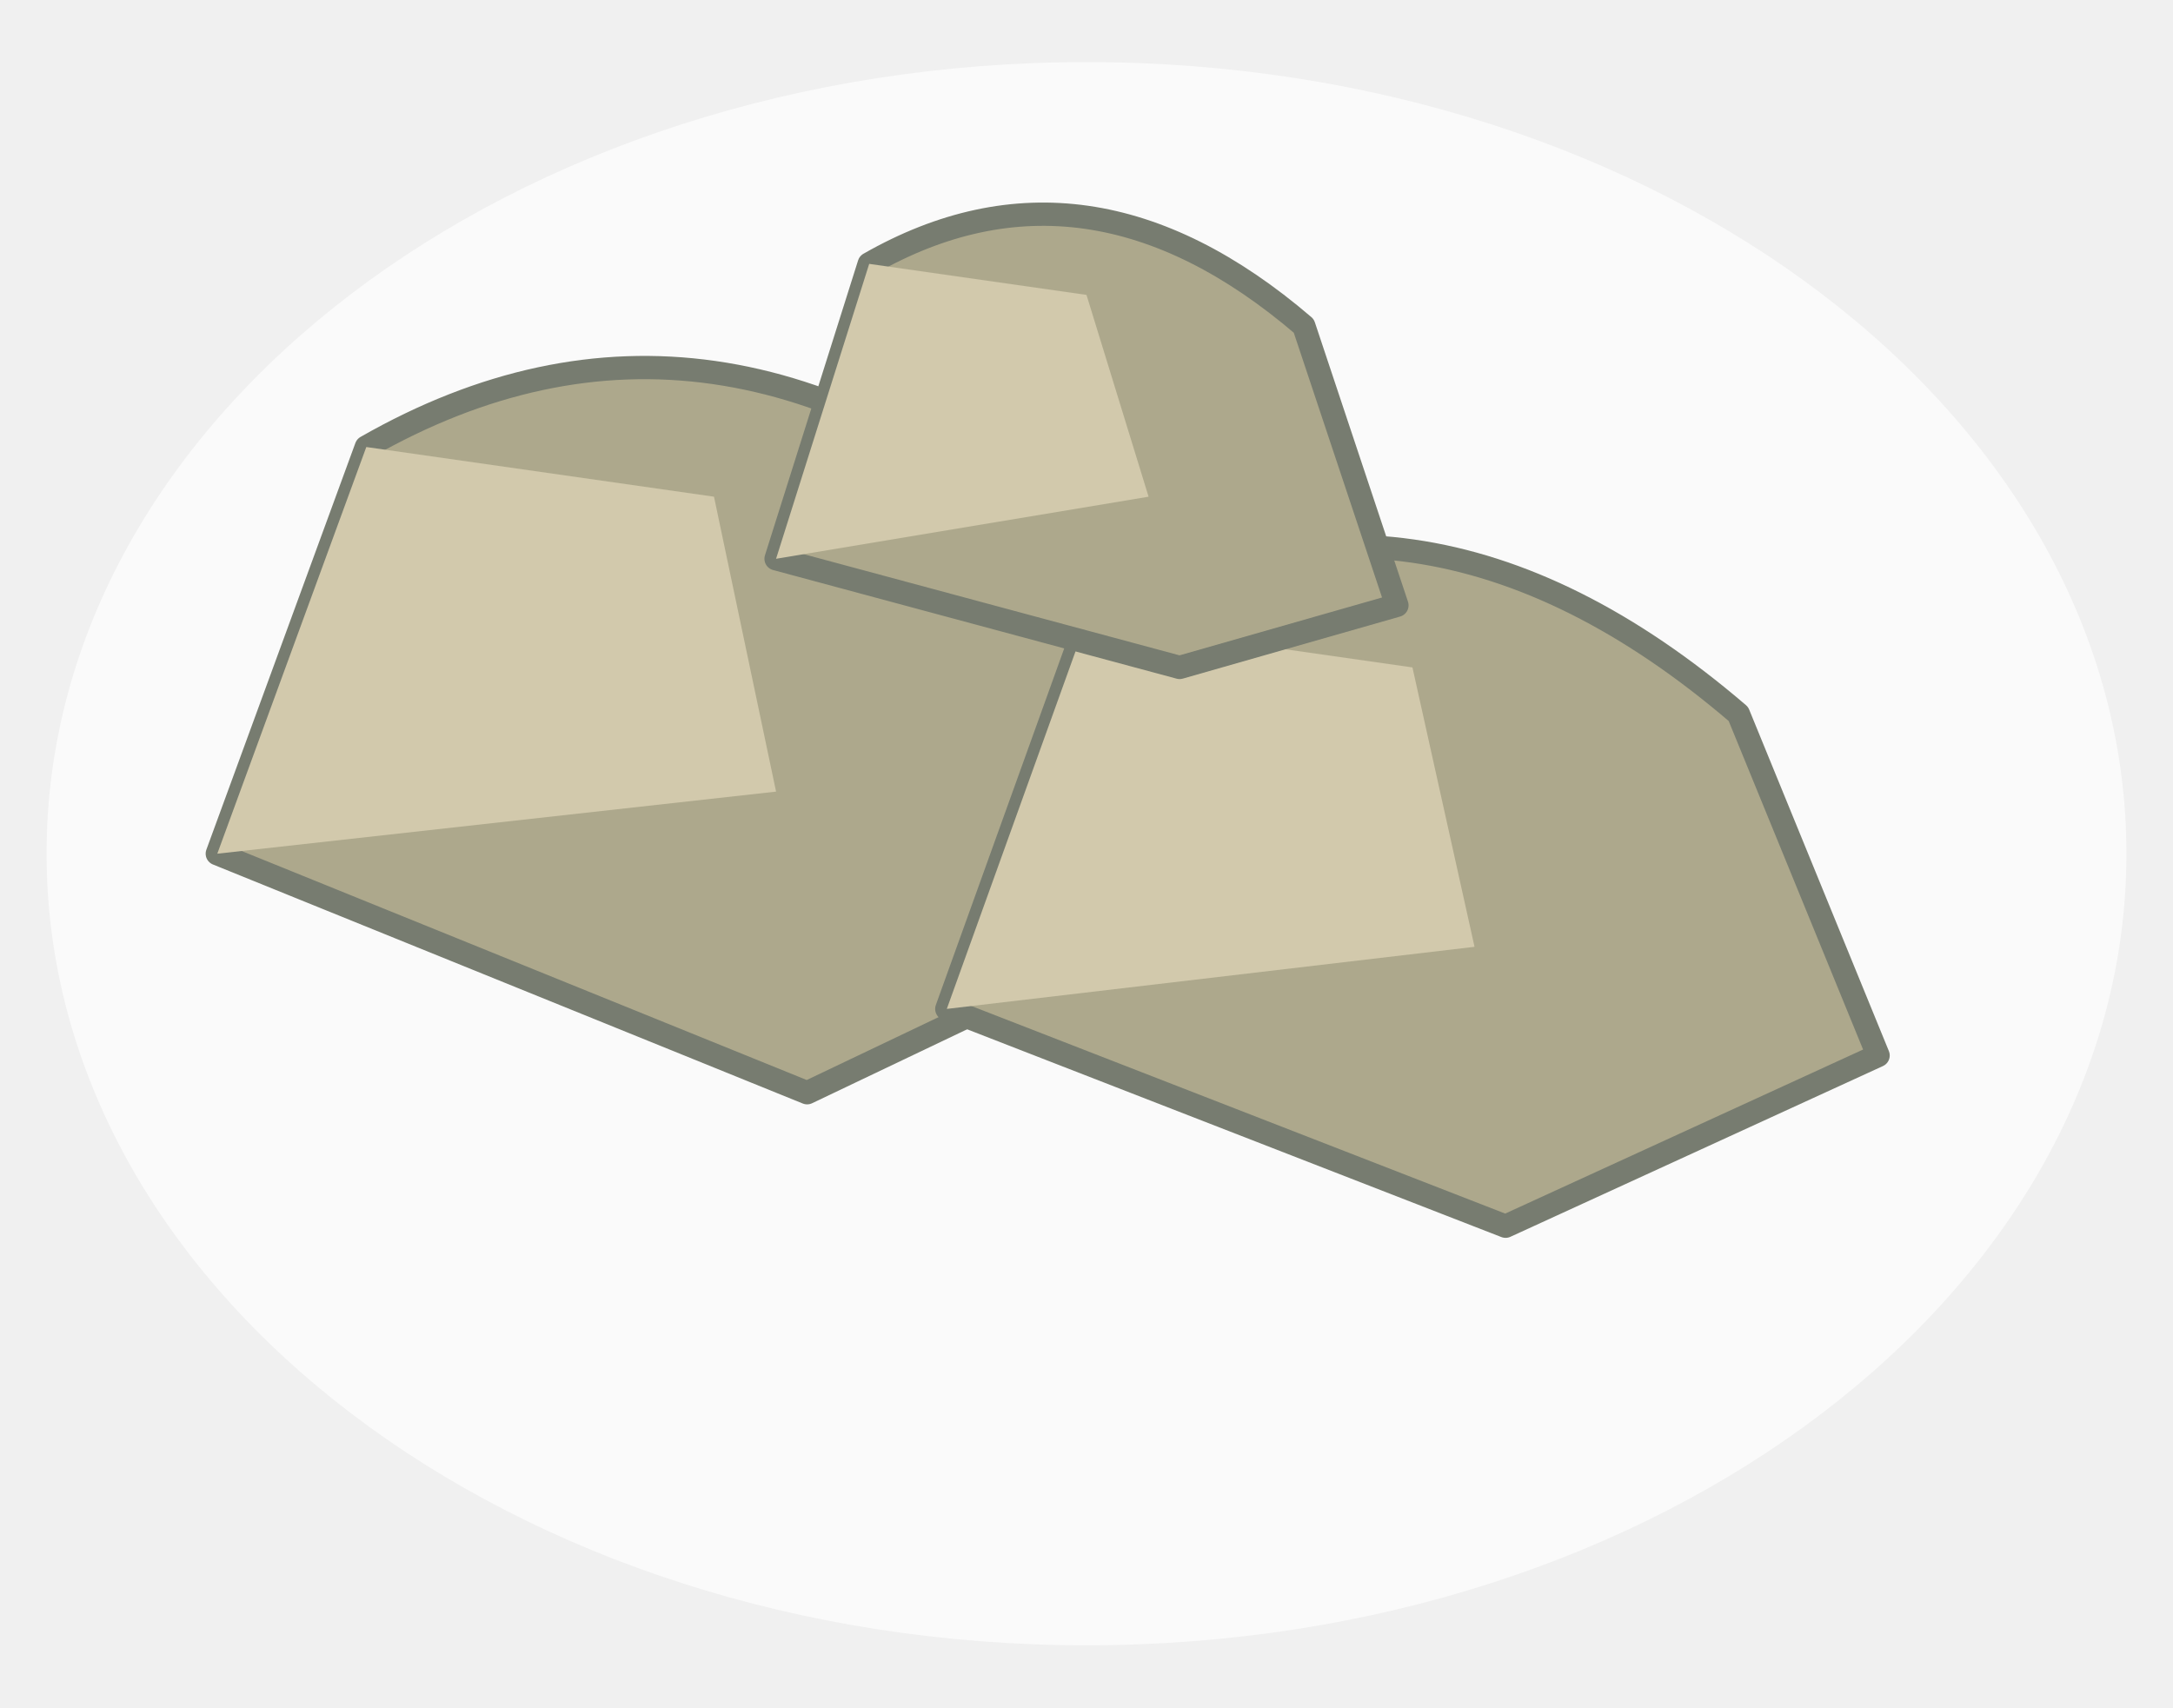
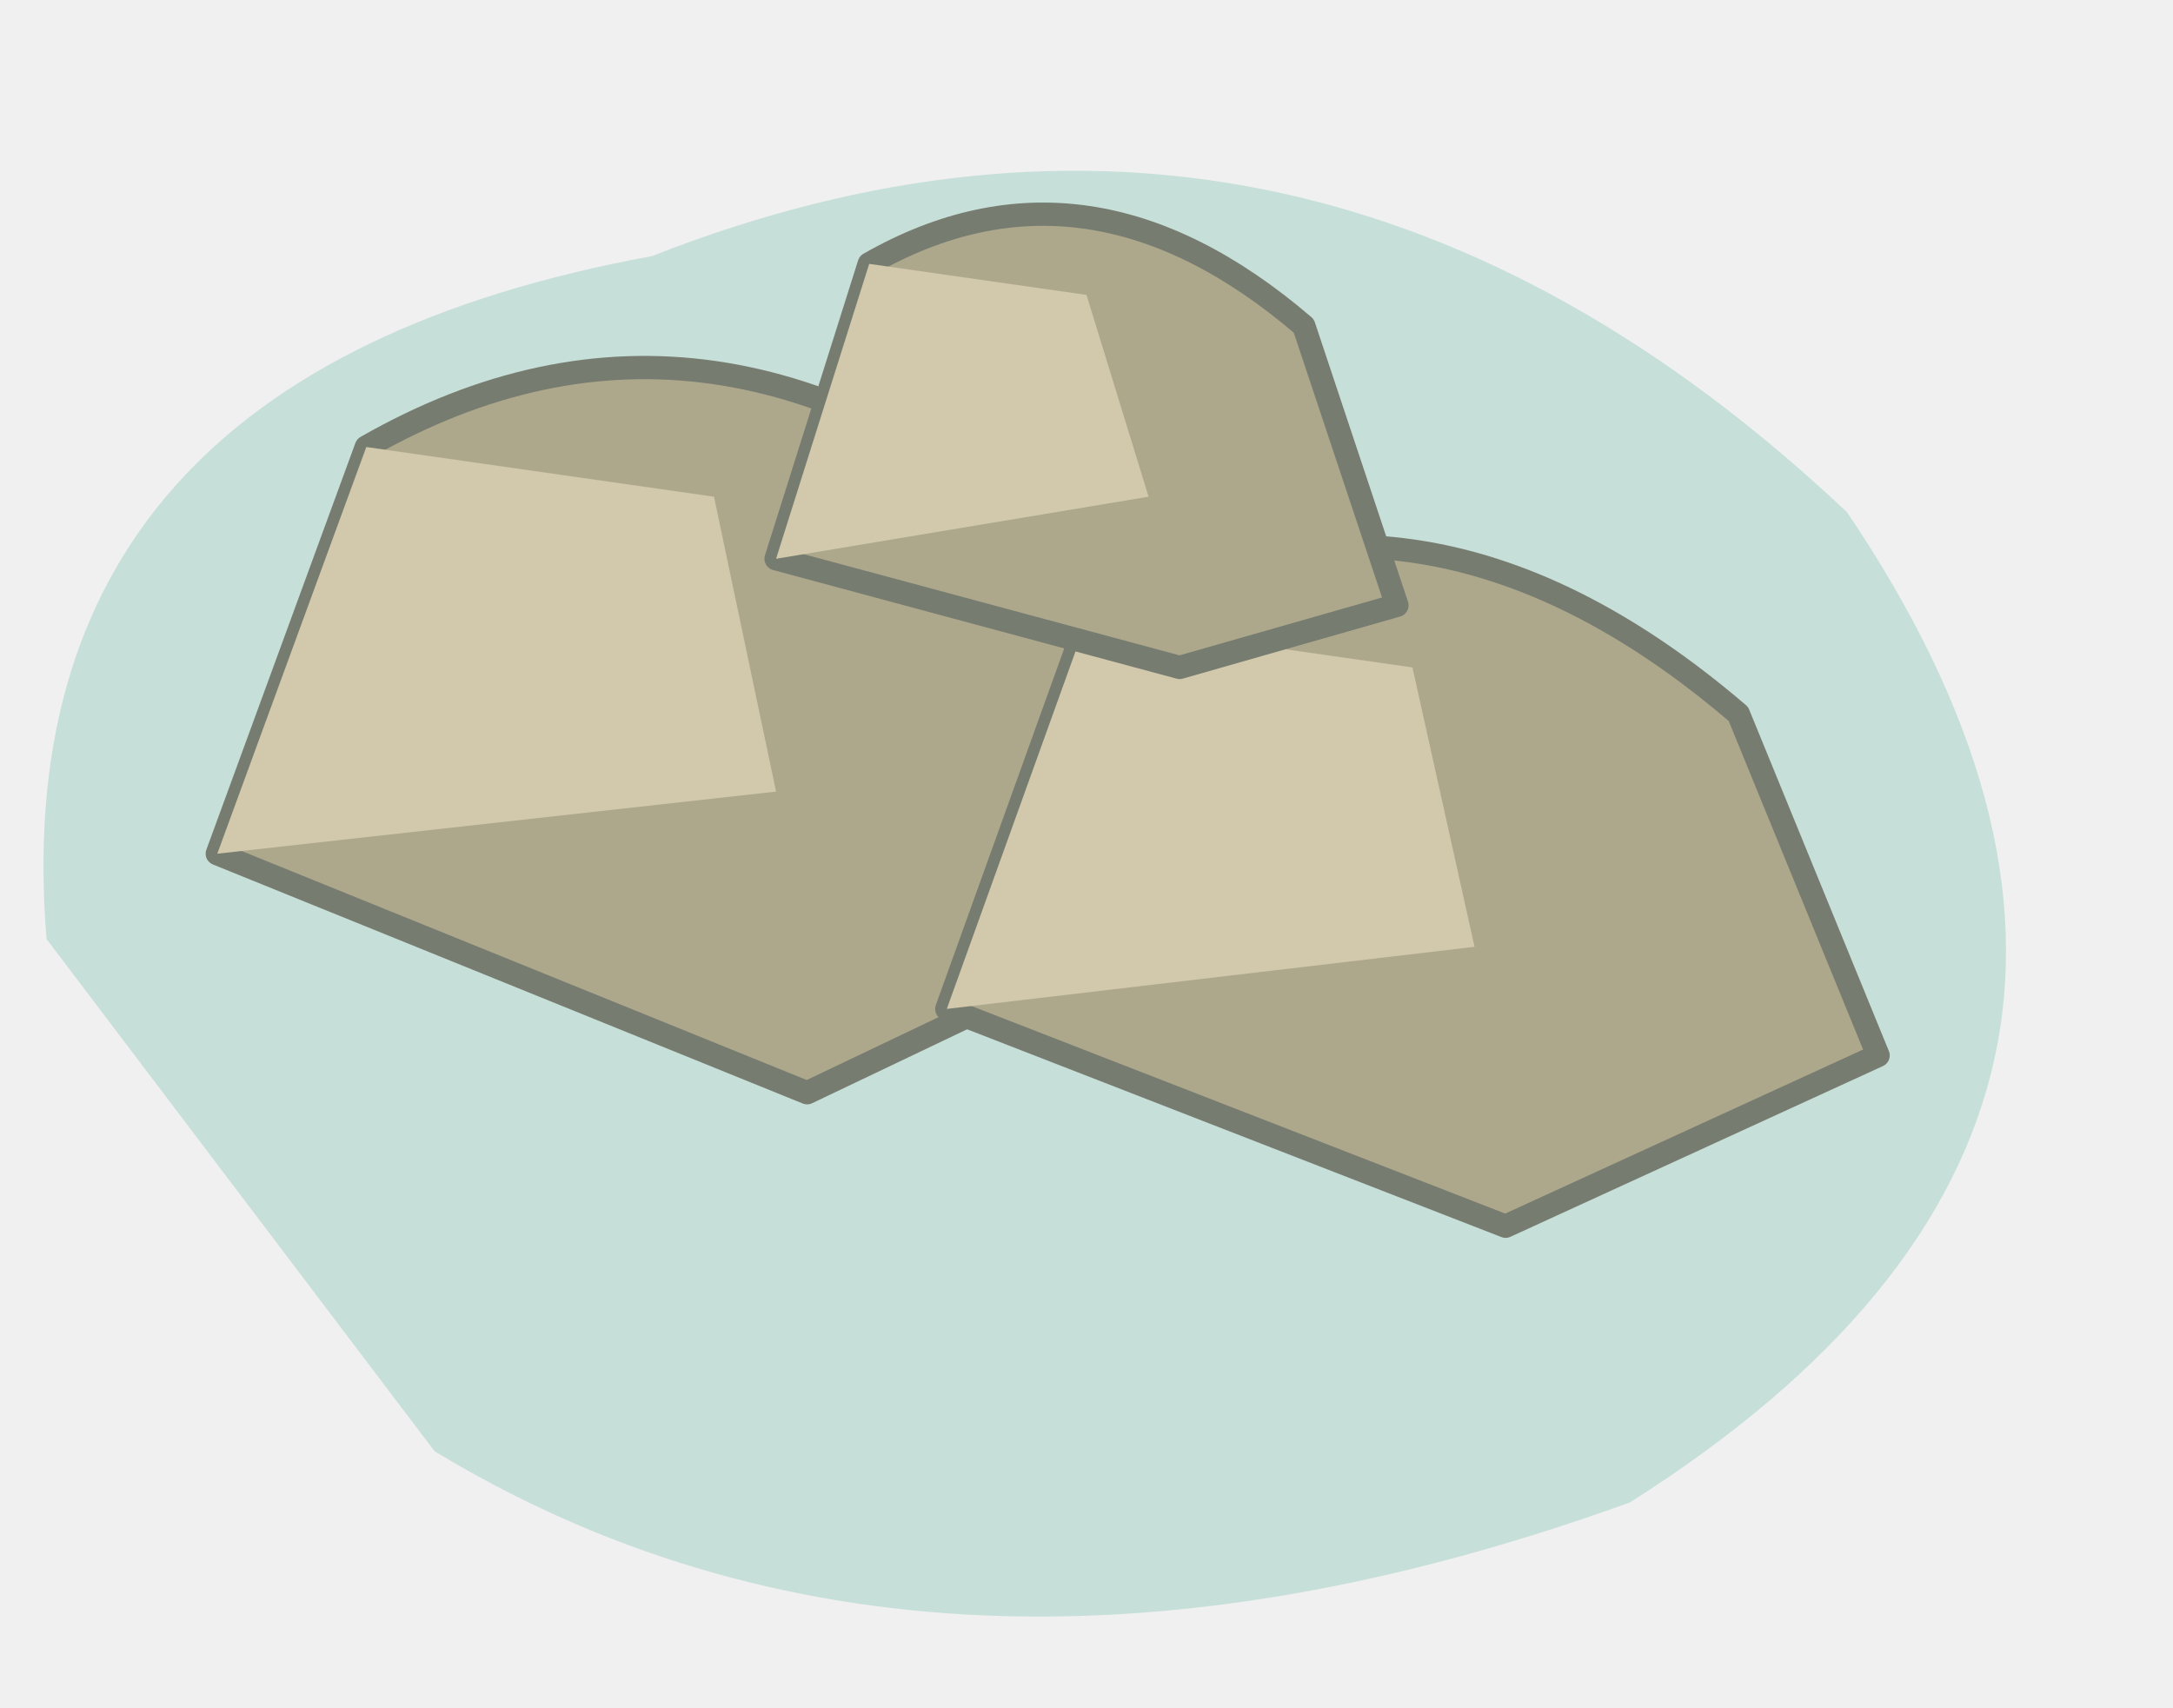
<svg xmlns="http://www.w3.org/2000/svg" width="140" height="110" viewBox="0 0 140 110">
  <g stroke-linecap="round" stroke-linejoin="round">
-     <ellipse cx="70.0" cy="55.0" rx="67.0" ry="51.0" fill="#FFFFFF" opacity=".65" />
+     <path d="M3 60.5 Q0 24.2 42.0 16.5 Q84.0 0 119.0 33.0 Q145 71.5 105.0 96.8 Q60.2 113 28.0 93.5Z" fill="#8FC9B9" opacity=".42" />
    <path d="M14 55 L23.6 28.8 Q46 16 68.4 35.2 L78 58 L52 70.4Z" fill="#ADA88C" stroke="#777C70" stroke-width="1.5" />
    <path d="M23.6 28.8 L46 32.0 L50 51 L14 55Z" fill="#D2C9AC" />
    <path d="M61 65 L70.0 40.0 Q91 28 112.0 46.0 L121 68 L97 79.0Z" fill="#ADA88C" stroke="#777C70" stroke-width="1.5" />
    <path d="M70.0 40.0 L91 43.0 L95 61 L61 65Z" fill="#D2C9AC" />
    <path d="M50 36 L56.0 17.0 Q70 9 84.0 21.0 L90 39 L76 43.0Z" fill="#ADA88C" stroke="#777C70" stroke-width="1.5" />
    <path d="M56.0 17.0 L70 19.0 L74 32 L50 36Z" fill="#D2C9AC" />
  </g>
</svg>
